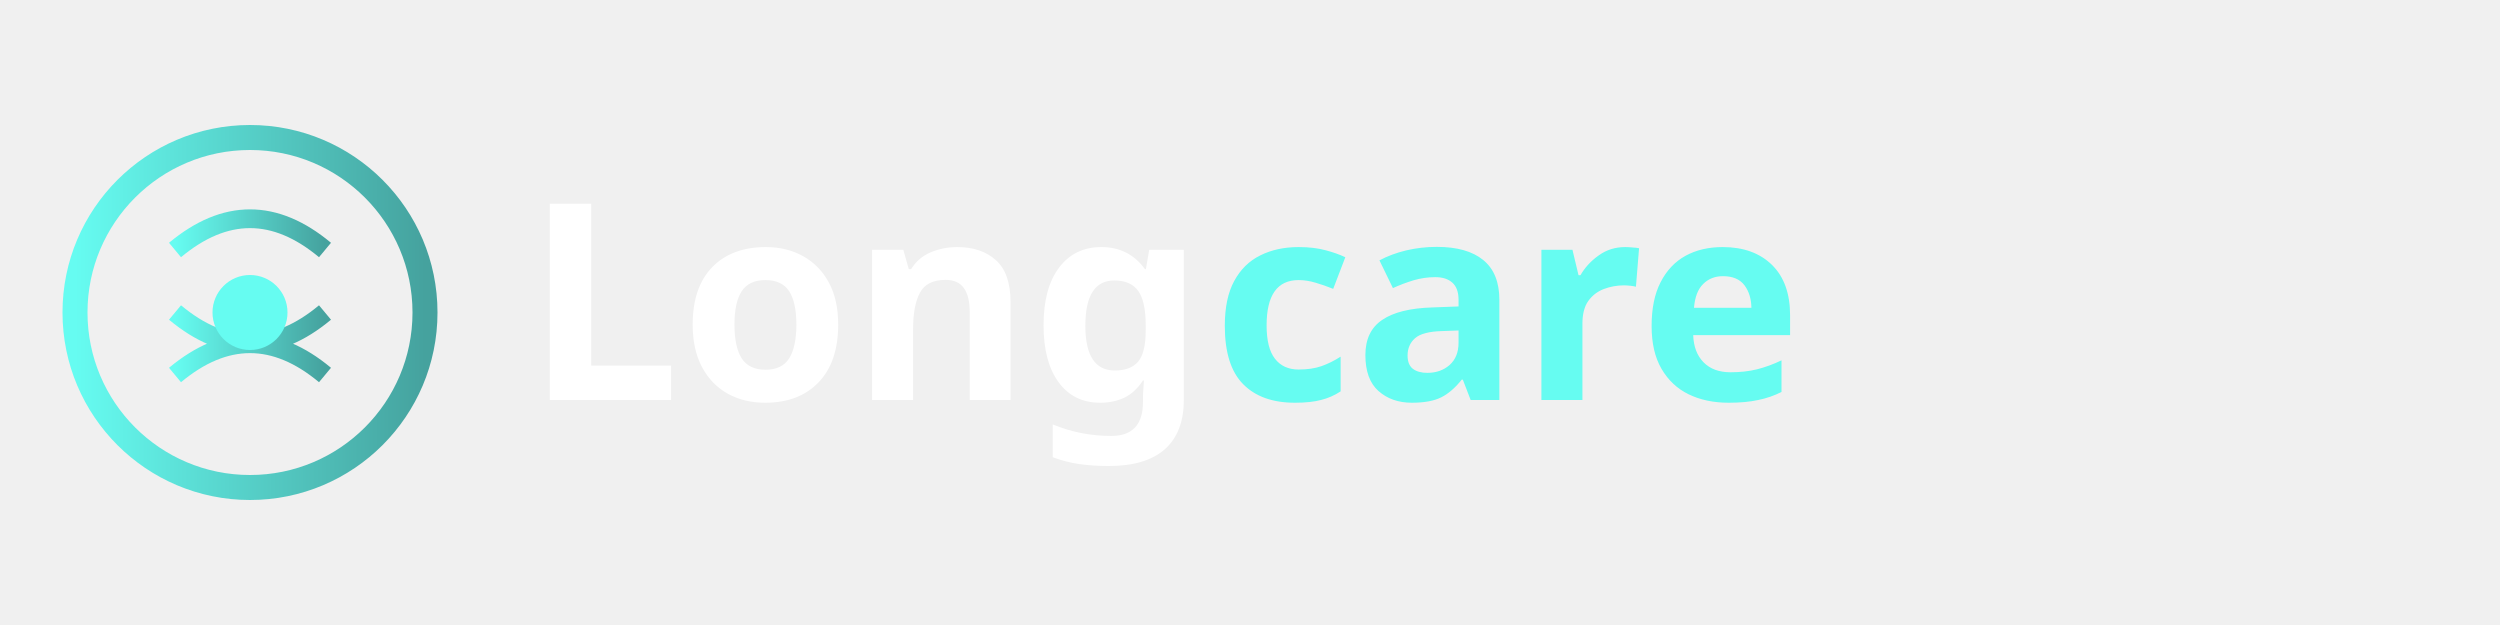
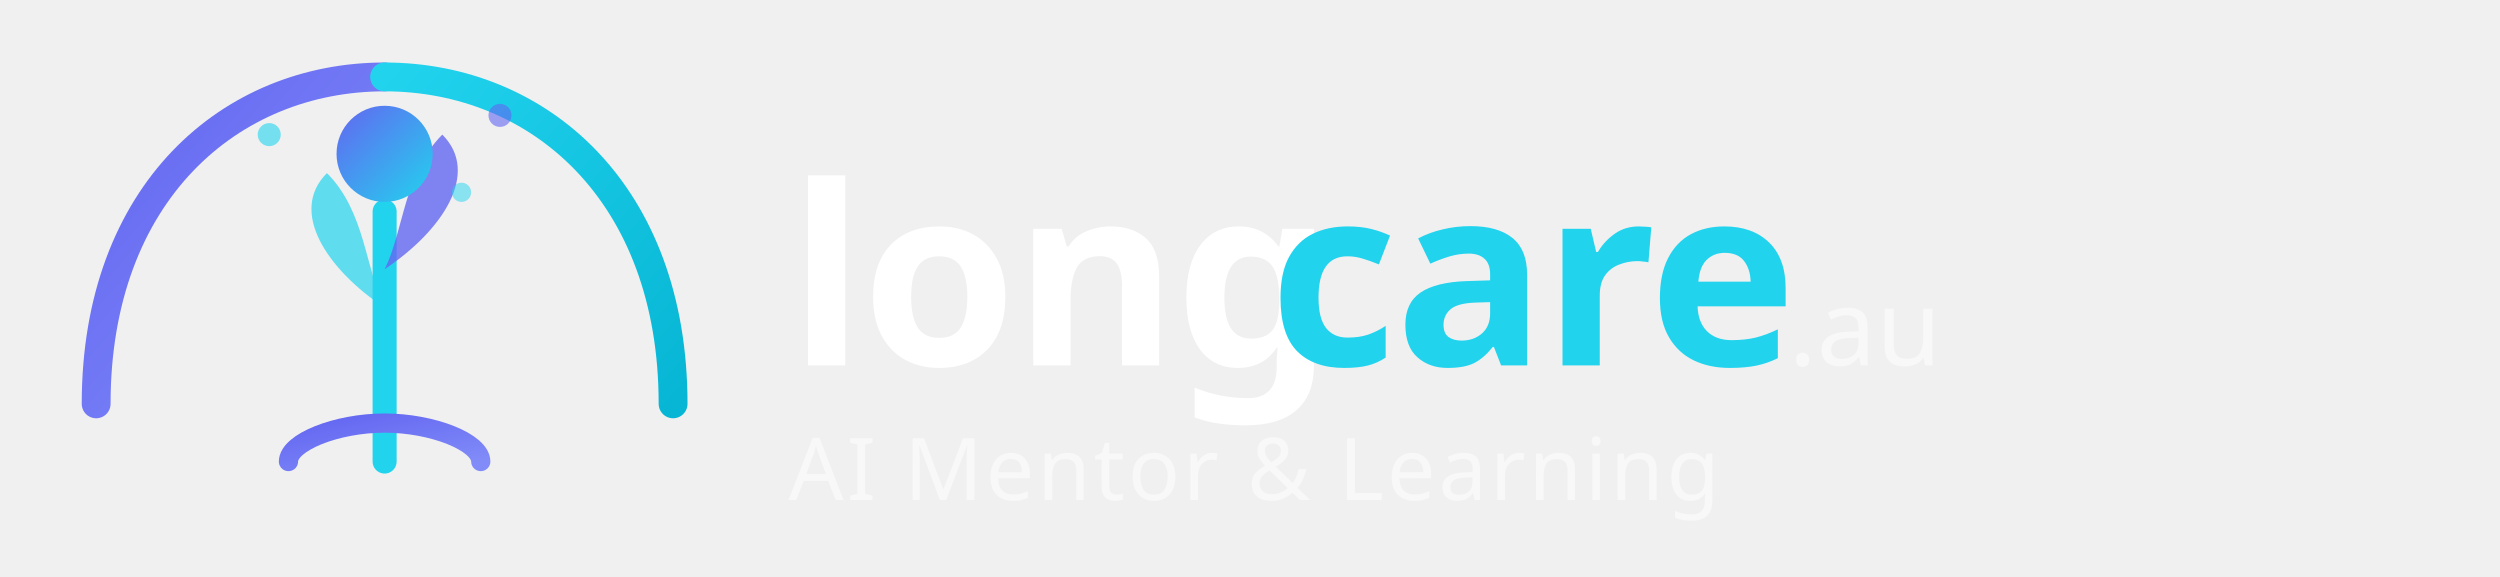
- <svg xmlns="http://www.w3.org/2000/svg" viewBox="0 0 200 50" fill="none">
+ <svg xmlns="http://www.w3.org/2000/svg" viewBox="0 0 260 60" fill="none">
+   <g>
+     <path d="M10 42 C10 20, 24 8, 40 8" stroke="url(#lcGrad1)" stroke-width="3" stroke-linecap="round" fill="none" />
+     <path d="M40 8 C56 8, 70 20, 70 42" stroke="url(#lcGrad2)" stroke-width="3" stroke-linecap="round" fill="none" />
+     <path d="M40 48 L40 22" stroke="#22d3ee" stroke-width="2.5" stroke-linecap="round" />
+     <path d="M40 32 C34 28, 30 22, 34 18 C38 22, 38 28, 40 32" fill="#22d3ee" opacity="0.7" />
+     <path d="M40 28 C46 24, 50 18, 46 14 C42 18, 42 24, 40 28" fill="#6366f1" opacity="0.8" />
+     <circle cx="40" cy="16" r="5" fill="url(#lcGrad3)" />
+     <circle cx="28" cy="14" r="1.2" fill="#22d3ee" opacity="0.6" />
+     <circle cx="52" cy="12" r="1.2" fill="#6366f1" opacity="0.6" />
+     <circle cx="48" cy="20" r="1" fill="#22d3ee" opacity="0.5" />
+     <path d="M30 48 C30 46, 35 44, 40 44 C45 44, 50 46, 50 48" stroke="url(#lcGrad1)" stroke-width="2" stroke-linecap="round" fill="none" />
+   </g>
+   <text x="82" y="38" font-family="'Outfit', sans-serif" font-size="26" font-weight="600" fill="white" letter-spacing="-0.3">long</text>
+   <text x="132" y="38" font-family="'Outfit', sans-serif" font-size="26" font-weight="700" fill="#22d3ee" letter-spacing="-0.3">care</text>
+   <text x="186" y="38" font-family="'Outfit', sans-serif" font-size="11" font-weight="400" fill="rgba(255,255,255,0.5)">.au</text>
+   <text x="82" y="52" font-family="'Outfit', sans-serif" font-size="9" font-weight="400" fill="rgba(255,255,255,0.5)" letter-spacing="0.3">AI Mentor &amp; Learning</text>
  <defs>
-     <linearGradient id="grad" x1="0%" y1="0%" x2="100%" y2="0%">
-       <stop offset="0%" style="stop-color:#66fcf1" />
-       <stop offset="100%" style="stop-color:#45a29e" />
+     <linearGradient id="lcGrad1" x1="0%" y1="0%" x2="100%" y2="100%">
+       <stop offset="0%" stop-color="#6366f1" />
+       <stop offset="100%" stop-color="#818cf8" />
+     </linearGradient>
+     <linearGradient id="lcGrad2" x1="0%" y1="0%" x2="100%" y2="100%">
+       <stop offset="0%" stop-color="#22d3ee" />
+       <stop offset="100%" stop-color="#06b6d4" />
+     </linearGradient>
+     <linearGradient id="lcGrad3" x1="0%" y1="0%" x2="100%" y2="100%">
+       <stop offset="0%" stop-color="#6366f1" />
+       <stop offset="100%" stop-color="#22d3ee" />
    </linearGradient>
  </defs>
-   <circle cx="20" cy="25" r="14" stroke="url(#grad)" stroke-width="2" fill="none" />
-   <path d="M14 20 Q20 15 26 20 M14 25 Q20 30 26 25 M14 30 Q20 25 26 30" stroke="url(#grad)" stroke-width="1.5" fill="none" />
-   <circle cx="20" cy="25" r="3" fill="#66fcf1" />
-   <text x="42" y="32" font-family="system-ui, sans-serif" font-size="22" font-weight="700" fill="white">Long</text>
-   <text x="97" y="32" font-family="system-ui, sans-serif" font-size="22" font-weight="700" fill="#66fcf1">care</text>
</svg>
